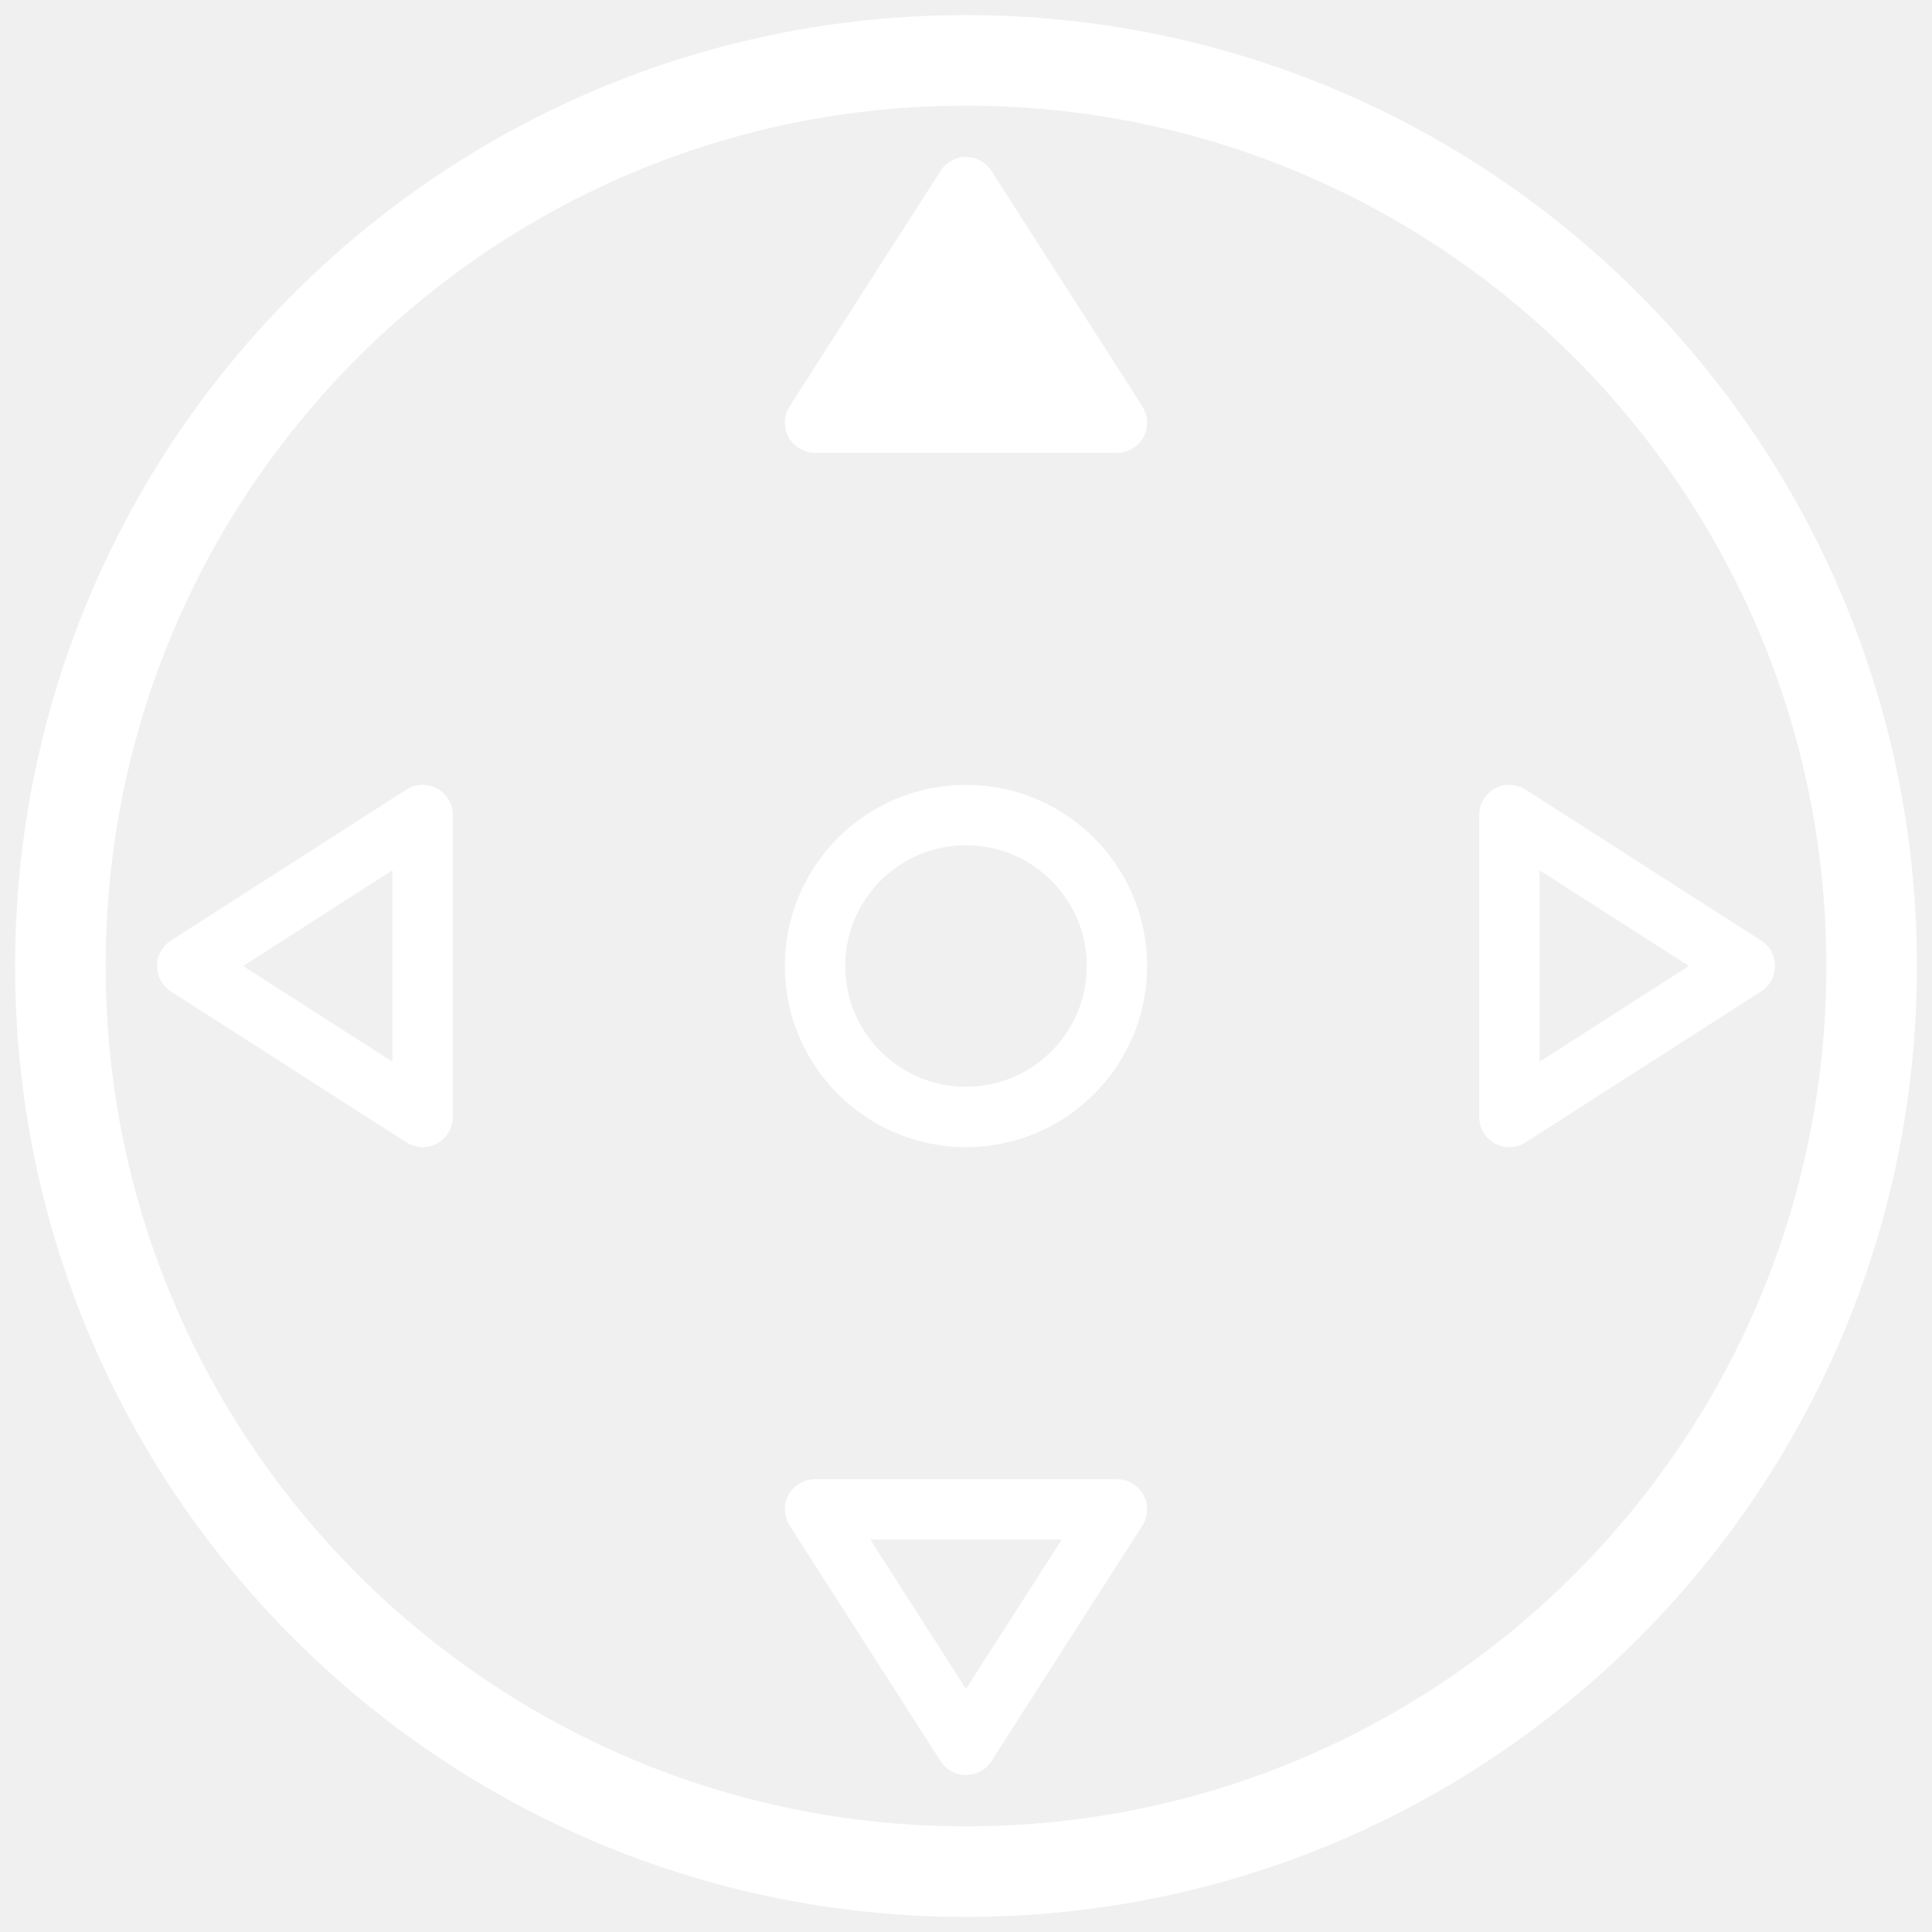
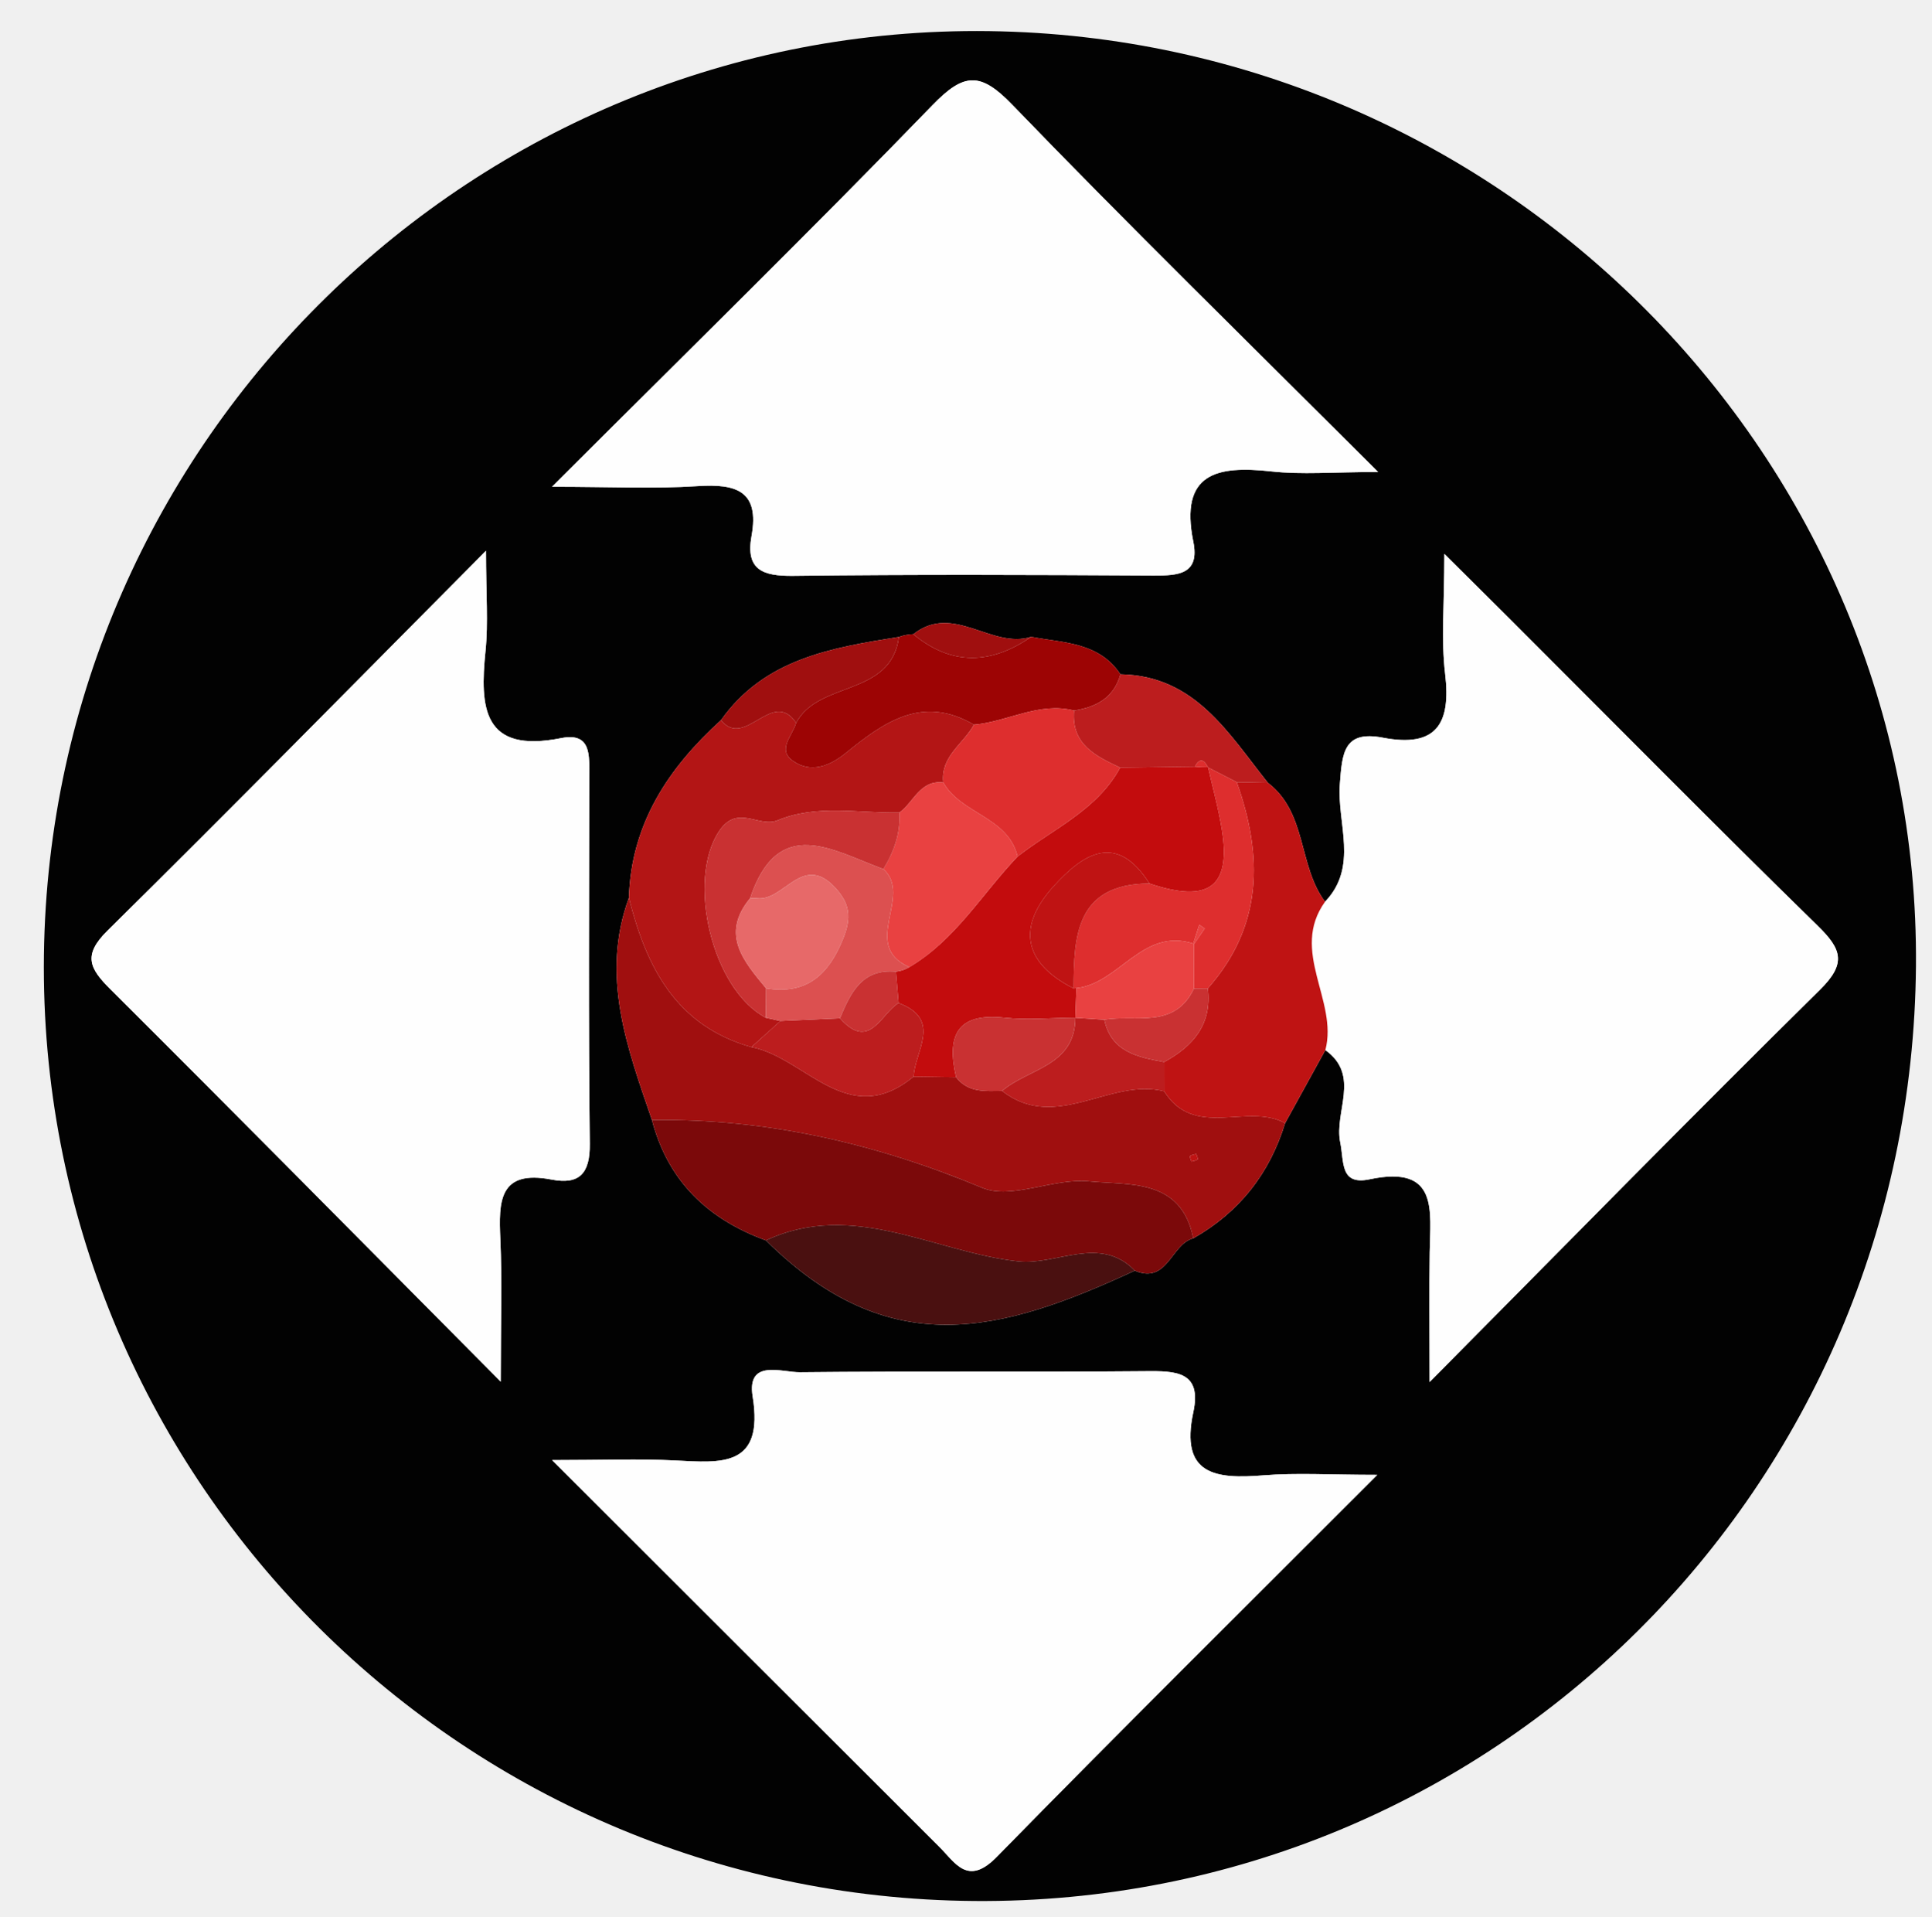
- <svg xmlns="http://www.w3.org/2000/svg" width="64" height="64" version="1.1" viewBox="0 0 64 64">
-   <circle id="circle" cx="32" cy="32" r="30" fill="none" stroke="#fff" stroke-width="3" />
-   <polygon id="analog_up" points="27,14 37,14 32,6.2" fill="#fff" stroke="#fff" stroke-linejoin="round" stroke-width="2" />
-   <polygon id="analog_right" points="50,27 50,37 57.8,32" fill="none" stroke="#fff" stroke-linejoin="round" stroke-width="2" />
-   <polygon id="analog_down" points="27,50 37,50 32,57.8" fill="none" stroke="#fff" stroke-linejoin="round" stroke-width="2" />
-   <polygon id="analog_left" points="14,27 14,37 6.2,32" fill="none" stroke="#fff" stroke-linejoin="round" stroke-width="2" />
-   <circle id="analog_thumb" cx="32" cy="32" r="5" fill="none" stroke="#fff" stroke-linejoin="round" stroke-width="2" />
+ <svg xmlns="http://www.w3.org/2000/svg" version="1.1" id="Capa_1" x="0px" y="0px" width="131.03px" height="130.03px" viewBox="0 0 131.03 130.03" enable-background="new 0 0 131.03 130.03" xml:space="preserve">
+   <g>
+     <path fill-rule="evenodd" clip-rule="evenodd" fill="#020202" d="M129.994,65.523c-0.29,35.445-28.743,63.696-63.878,63.426   C30.864,128.678,2.526,99.878,2.98,64.785C3.434,29.806,32.249,1.644,67.104,2.111C102.002,2.58,130.276,31.089,129.994,65.523z    M76.02,45.742c-1.455-2.191-3.857-2.126-6.057-2.542c-2.686,0.849-5.282-2.325-7.996-0.18c-0.335,0.012-0.66,0.073-0.976,0.186   c-4.563,0.729-9.121,1.47-12.075,5.644c-3.573,3.244-6.096,7.031-6.247,12.05c-1.939,5.28-0.123,10.171,1.563,15.075   c1.081,4.141,3.797,6.731,7.734,8.165c8.403,8.325,15.957,6.251,25.028,2.053c2.244,0.938,2.453-1.808,3.966-2.192   c3.123-1.771,5.184-4.389,6.233-7.813c0.91-1.653,1.82-3.306,2.73-4.958c2.413,1.73,0.583,4.183,1.01,6.262   c0.271,1.319-0.032,2.932,1.996,2.503c4.715-0.997,4.111,2.157,4.074,4.972c-0.034,2.566-0.007,5.133-0.007,8.782   c9.374-9.449,17.855-18.104,26.485-26.61c1.817-1.792,1.475-2.749-0.153-4.34c-7.033-6.873-13.942-13.872-20.898-20.822   c-1.292-1.29-2.59-2.573-4.433-4.404c0,3.469-0.224,5.829,0.053,8.129c0.41,3.4-0.591,5.034-4.227,4.338   c-2.661-0.511-2.758,1.039-2.917,3.157c-0.199,2.654,1.283,5.58-1.001,7.97c-1.83-2.431-1.213-6.039-3.879-8.068   C83.347,49.75,81.094,45.827,76.02,45.742z M37.452,33.018c3.997,0,6.949,0.147,9.878-0.044c2.592-0.169,4.22,0.301,3.661,3.379   c-0.419,2.304,0.756,2.731,2.82,2.707c8.153-0.1,16.307-0.065,24.46-0.021c1.669,0.009,3.142-0.074,2.693-2.296   c-0.94-4.659,1.606-5.175,5.287-4.767c2.064,0.229,4.174,0.041,7.252,0.041C84.748,23.271,76.596,15.31,68.688,7.113   c-2.172-2.251-3.28-2.191-5.421,0.021C55.051,15.615,46.609,23.876,37.452,33.018z M33.974,93.724c0-4.071,0.097-6.872-0.028-9.661   c-0.114-2.55-0.115-4.745,3.485-4.049c1.884,0.363,2.607-0.421,2.584-2.43c-0.097-8.319-0.042-16.64-0.038-24.96   c0.001-1.34,0.162-2.967-1.896-2.557c-5.318,1.061-5.537-2.035-5.14-5.92c0.192-1.891,0.033-3.817,0.033-6.79   C23.89,46.5,15.655,54.882,7.289,63.132c-1.694,1.671-1.208,2.567,0.202,3.972C16.08,75.655,24.595,84.28,33.974,93.724z    M37.46,99.043c9.288,9.276,17.76,17.744,26.242,26.201c1.12,1.116,1.95,2.731,3.924,0.715   c8.313-8.491,16.763-16.851,25.821-25.916c-3.209,0-5.483-0.146-7.73,0.034c-3.221,0.26-5.672-0.01-4.751-4.294   c0.593-2.762-1.193-2.79-3.229-2.771c-7.82,0.071-15.642-0.012-23.462,0.071c-1.227,0.014-3.623-0.928-3.208,1.648   c0.775,4.821-2.122,4.501-5.268,4.337C43.37,98.94,40.927,99.043,37.46,99.043z" />
+     <path fill-rule="evenodd" clip-rule="evenodd" fill="#FEFEFE" d="M89.904,61.165c2.285-2.391,0.803-5.317,1.002-7.971   c0.159-2.118,0.256-3.667,2.917-3.157c3.636,0.696,4.637-0.938,4.227-4.338c-0.277-2.3-0.053-4.66-0.053-8.129   c1.843,1.832,3.142,3.115,4.433,4.404c6.956,6.951,13.866,13.949,20.898,20.822c1.628,1.591,1.971,2.548,0.153,4.34   c-8.63,8.506-17.111,17.161-26.485,26.61c0-3.649-0.026-6.216,0.007-8.782c0.037-2.815,0.641-5.968-4.074-4.972   c-2.028,0.429-1.725-1.184-1.996-2.503c-0.427-2.079,1.403-4.531-1.009-6.263C90.803,67.872,87.49,64.524,89.904,61.165z" />
+     <path fill-rule="evenodd" clip-rule="evenodd" fill="#FEFEFE" d="M37.452,33.018c9.157-9.142,17.6-17.403,25.814-25.885   c2.142-2.211,3.25-2.272,5.421-0.021c7.908,8.197,16.06,16.159,24.816,24.905c-3.078,0-5.188,0.188-7.252-0.041   c-3.681-0.408-6.228,0.108-5.287,4.767c0.449,2.222-1.024,2.305-2.693,2.296c-8.153-0.045-16.308-0.079-24.46,0.021   c-2.064,0.024-3.239-0.403-2.82-2.707c0.559-3.079-1.068-3.548-3.661-3.379C44.401,33.166,41.449,33.018,37.452,33.018z" />
+     <path fill-rule="evenodd" clip-rule="evenodd" fill="#FEFEFE" d="M33.974,93.724C24.595,84.28,16.08,75.655,7.491,67.104   c-1.411-1.405-1.896-2.3-0.202-3.972c8.366-8.25,16.601-16.633,25.685-25.775c0,2.972,0.159,4.898-0.033,6.79   c-0.396,3.886-0.178,6.981,5.14,5.92c2.058-0.41,1.897,1.217,1.896,2.557c-0.004,8.32-0.059,16.641,0.038,24.96   c0.023,2.009-0.7,2.793-2.584,2.43c-3.601-0.696-3.6,1.499-3.485,4.049C34.07,86.853,33.974,89.653,33.974,93.724z" />
+     <path fill-rule="evenodd" clip-rule="evenodd" fill="#FEFEFE" d="M37.46,99.043c3.467,0,5.909-0.103,8.339,0.025   c3.146,0.164,6.042,0.484,5.268-4.337c-0.414-2.576,1.981-1.634,3.208-1.648c7.82-0.083,15.642,0,23.462-0.071   c2.036-0.019,3.822,0.009,3.229,2.771c-0.921,4.284,1.53,4.554,4.751,4.294c2.247-0.181,4.521-0.034,7.73-0.034   c-9.059,9.065-17.508,17.425-25.821,25.916c-1.974,2.016-2.804,0.401-3.924-0.715C55.221,116.787,46.749,108.319,37.46,99.043z" />
+     <path fill-rule="evenodd" clip-rule="evenodd" fill="#A00F0F" d="M44.232,75.974c-1.687-4.903-3.502-9.794-1.563-15.075   c1.174,4.686,3.19,8.68,8.31,10.128c3.663,0.699,6.548,5.671,11.006,2.002c0.961,0.014,1.922,0.028,2.884,0.042   c0.816,1.062,1.983,0.94,3.118,0.929c3.66,2.844,7.335-0.915,11,0.024c2.06,3.284,5.651,0.754,8.206,2.162   c-1.049,3.425-3.11,6.042-6.232,7.813c-0.809-4.078-4.326-3.595-7.075-3.867c-2.397-0.237-5.252,1.268-7.252,0.436   C59.409,77.562,52.038,75.867,44.232,75.974z M81.166,78.274c-0.146,0.043-0.316,0.057-0.425,0.146   c-0.042,0.034,0.058,0.241,0.093,0.369c0.146-0.044,0.316-0.058,0.425-0.146C81.3,78.608,81.201,78.402,81.166,78.274z" />
+     <path fill-rule="evenodd" clip-rule="evenodd" fill="#7B090A" d="M44.232,75.974c7.806-0.107,15.177,1.587,22.402,4.595   c2,0.832,4.855-0.673,7.252-0.436c2.749,0.272,6.266-0.211,7.075,3.867c-1.514,0.384-1.723,3.129-3.966,2.191   c-2.36-2.441-5.298-0.349-7.894-0.628c-5.66-0.609-11.212-4.189-17.134-1.424C48.03,82.705,45.313,80.115,44.232,75.974z" />
+     <path fill-rule="evenodd" clip-rule="evenodd" fill="#B31515" d="M50.979,71.028c-5.12-1.449-7.136-5.443-8.31-10.128   c0.149-5.019,2.672-8.806,6.246-12.05c1.63,2.019,3.483-2.21,5.101,0.183c-0.238,0.862-1.317,1.813-0.214,2.585   c1.203,0.844,2.48,0.355,3.569-0.529c2.582-2.096,5.208-3.983,8.709-1.933c-0.704,1.301-2.277,2.142-2.082,3.922   c-1.58-0.178-1.999,1.336-2.973,2.041c-2.766,0.056-5.585-0.583-8.271,0.528c-1.265,0.524-2.718-1.136-3.965,0.734   c-2.211,3.313-0.5,10.724,3.174,12.658c0.329,0.072,0.657,0.145,0.987,0.216C52.293,69.845,51.636,70.436,50.979,71.028z" />
+     <path fill-rule="evenodd" clip-rule="evenodd" fill="#BF1313" d="M87.194,76.187c-2.555-1.408-6.146,1.122-8.206-2.162   c0-0.662-0.001-1.325-0.002-1.987c1.978-1.075,3.258-2.565,2.962-4.99c3.744-4.229,3.75-8.983,1.966-13.99   c0.704,0.013,1.407,0.025,2.111,0.038c2.666,2.029,2.049,5.636,3.878,8.067c-2.414,3.36,0.898,6.708,0.021,10.064   C89.014,72.881,88.104,74.534,87.194,76.187z" />
+     <path fill-rule="evenodd" clip-rule="evenodd" fill="#4A1010" d="M51.967,84.139c5.922-2.766,11.474,0.814,17.134,1.424   c2.596,0.279,5.534-1.813,7.894,0.628C67.923,90.391,60.37,92.464,51.967,84.139z" />
+     <path fill-rule="evenodd" clip-rule="evenodd" fill="#9D0404" d="M66.082,49.156c-3.501-2.051-6.128-0.164-8.71,1.932   c-1.088,0.884-2.366,1.374-3.569,0.529c-1.103-0.772-0.024-1.724,0.214-2.585c1.534-2.888,6.434-1.749,6.974-5.826   c0.316-0.113,0.641-0.174,0.976-0.186c2.618,2.169,5.287,2.048,7.996,0.18c2.2,0.415,4.602,0.351,6.058,2.542   c-0.446,1.593-1.643,2.223-3.146,2.457C70.479,47.589,68.364,48.961,66.082,49.156z" />
+     <path fill-rule="evenodd" clip-rule="evenodd" fill="#BC1D1E" d="M72.873,48.201c1.505-0.235,2.701-0.866,3.147-2.458   c5.074,0.084,7.327,4.008,10.005,7.353c-0.703-0.012-1.407-0.024-2.109-0.038c-0.648-0.333-1.296-0.666-1.945-0.999l-0.013-0.013   c-0.271-0.536-0.562-0.645-0.888-0.044c-1.689,0.023-3.378,0.046-5.068,0.069C74.339,51.283,72.672,50.498,72.873,48.201z" />
+     <path fill-rule="evenodd" clip-rule="evenodd" fill="#A00F0F" d="M60.99,43.206c-0.54,4.078-5.44,2.938-6.974,5.826   c-1.617-2.393-3.47,1.836-5.101-0.183C51.869,44.676,56.427,43.935,60.99,43.206z" />
+     <path fill-rule="evenodd" clip-rule="evenodd" fill="#A00F0F" d="M69.962,43.2c-2.709,1.868-5.378,1.989-7.996-0.18   C64.681,40.875,67.276,44.049,69.962,43.2z" />
+     <path fill-rule="evenodd" clip-rule="evenodd" fill="#C30C0D" d="M76.002,52.071c1.689-0.023,3.378-0.046,5.067-0.068   c0.295,0.03,0.591,0.044,0.889,0.043c0,0,0.013,0.013,0.013,0.012c0.315,1.408,0.705,2.804,0.933,4.227   c0.622,3.889-0.893,4.994-4.918,3.645c-2.248-3.538-4.518-1.989-6.483,0.167c-2.512,2.757-2.095,5.206,1.335,6.949   c0,0,0.193-0.018,0.192-0.018c-0.024,0.67-0.048,1.34-0.072,2.01l0.001-0.007c-1.611,0.011-3.237,0.169-4.829,0   c-3.298-0.348-3.886,1.315-3.261,4.042c-0.96-0.015-1.922-0.029-2.883-0.043c0.084-1.751,1.97-3.87-1.018-4.995   c-0.06-0.708-0.12-1.417-0.18-2.125c0.326-0.037,0.629-0.14,0.909-0.31c3.125-1.839,4.929-4.972,7.347-7.502   C71.468,56.211,74.438,54.952,76.002,52.071z" />
+     <path fill-rule="evenodd" clip-rule="evenodd" fill="#BC1D1E" d="M60.967,68.035c2.988,1.125,1.103,3.244,1.018,4.995   c-4.458,3.669-7.343-1.303-11.006-2.002c0.657-0.592,1.313-1.183,1.971-1.776c1.347-0.062,2.693-0.12,4.04-0.18   C58.994,71.327,59.747,68.785,60.967,68.035z" />
+     <path fill-rule="evenodd" clip-rule="evenodd" fill="#BC1D1E" d="M78.986,72.039c0,0.662,0.001,1.325,0.002,1.987   c-3.665-0.939-7.34,2.82-11-0.024c1.779-1.535,4.962-1.665,4.971-4.97l-0.001,0.007c0.655,0.043,1.31,0.086,1.965,0.129   C75.4,71.365,77.189,71.708,78.986,72.039z" />
+     <path fill-rule="evenodd" clip-rule="evenodd" fill="#C93132" d="M72.958,69.031c-0.008,3.305-3.191,3.435-4.971,4.97   c-1.135,0.011-2.302,0.133-3.118-0.929c-0.626-2.725-0.038-4.389,3.26-4.041C69.721,69.2,71.348,69.042,72.958,69.031z" />
+     <path fill-rule="evenodd" clip-rule="evenodd" fill="#BF1313" d="M81.166,78.274c0.035,0.128,0.134,0.334,0.093,0.368   c-0.109,0.089-0.279,0.103-0.425,0.146c-0.035-0.128-0.135-0.335-0.093-0.369C80.85,78.331,81.02,78.317,81.166,78.274z" />
+     <path fill-rule="evenodd" clip-rule="evenodd" fill="#DE2E2E" d="M76.002,52.071c-1.564,2.88-4.534,4.14-6.96,6.026   c-0.656-2.704-3.838-2.869-5.042-5.02c-0.196-1.78,1.378-2.621,2.082-3.922c2.283-0.194,4.398-1.566,6.792-0.956   C72.672,50.498,74.339,51.283,76.002,52.071z" />
+     <path fill-rule="evenodd" clip-rule="evenodd" fill="#E94141" d="M64,53.077c1.205,2.151,4.387,2.316,5.042,5.02   c-2.417,2.532-4.221,5.664-7.342,7.507c-3.357-1.479,0.269-4.818-1.766-6.654c0.722-1.175,1.166-2.43,1.092-3.833   C62,54.414,62.42,52.899,64,53.077z" />
+     <path fill-rule="evenodd" clip-rule="evenodd" fill="#C93132" d="M61.026,55.118c0.074,1.403-0.37,2.658-1.092,3.834   c-3.434-1.255-7.133-3.728-9.043,1.98c-2.029,2.462-0.427,4.278,1.086,6.111c-0.005,0.665-0.01,1.33-0.014,1.996   c-3.674-1.934-5.385-9.345-3.174-12.658c1.248-1.87,2.701-0.21,3.965-0.734C55.441,54.535,58.26,55.173,61.026,55.118z" />
+     <path fill-rule="evenodd" clip-rule="evenodd" fill="#DC5050" d="M51.963,69.038c0.004-0.666,0.009-1.331,0.014-1.996   c2.747,0.442,4.229-0.905,5.223-3.354c0.583-1.436,0.484-2.402-0.579-3.521c-2.182-2.294-3.434,0.968-5.238,0.768   c-0.163-0.018-0.329-0.003-0.493-0.004c1.91-5.708,5.61-3.235,9.043-1.98c2.034,1.834-1.592,5.174,1.765,6.653   c-0.284,0.166-0.587,0.269-0.91,0.307c-2.318-0.213-3.083,1.446-3.8,3.161c-1.346,0.06-2.693,0.118-4.04,0.18   C52.621,69.183,52.292,69.11,51.963,69.038z" />
+     <path fill-rule="evenodd" clip-rule="evenodd" fill="#DE2E2E" d="M77.985,59.929c4.026,1.349,5.54,0.244,4.918-3.645   c-0.228-1.422-0.617-2.818-0.933-4.227c0.649,0.334,1.297,0.667,1.945,1c1.782,5.007,1.776,9.761-1.967,13.991   c-0.314-0.001-0.628,0.002-0.942,0.007c0.001-1.003,0.002-2.006,0.003-3.011c0.243-0.354,0.486-0.707,0.729-1.061   c-0.124-0.085-0.247-0.169-0.37-0.254c-0.135,0.425-0.271,0.85-0.406,1.274c-3.451-1.106-5.024,2.712-7.934,3.023   c0,0-0.193,0.018-0.191,0.018C72.851,63.441,73.025,59.955,77.985,59.929z" />
+     <path fill-rule="evenodd" clip-rule="evenodd" fill="#C93132" d="M81.007,67.055c0.314-0.005,0.628-0.008,0.942-0.007   c0.295,2.425-0.985,3.915-2.963,4.99c-1.797-0.331-3.586-0.674-4.064-2.874C77.071,68.808,79.694,69.82,81.007,67.055z" />
+     <path fill-rule="evenodd" clip-rule="evenodd" fill="#DE2E2E" d="M81.958,52.046c-0.297,0.001-0.594-0.013-0.889-0.043   C81.396,51.401,81.688,51.51,81.958,52.046z" />
+     <path fill-rule="evenodd" clip-rule="evenodd" fill="#BF1313" d="M77.985,59.929c-4.96,0.025-5.134,3.512-5.146,7.116   c-3.432-1.744-3.849-4.192-1.337-6.949C73.467,57.94,75.737,56.392,77.985,59.929z" />
+     <path fill-rule="evenodd" clip-rule="evenodd" fill="#E94141" d="M81.007,67.055c-1.313,2.765-3.936,1.753-6.085,2.11   c-0.655-0.041-1.311-0.084-1.965-0.127c0.024-0.67,0.047-1.34,0.072-2.01c2.91-0.312,4.484-4.13,7.935-3.023l0.047,0.041   C81.01,65.049,81.009,66.052,81.007,67.055z" />
+     <path fill-rule="evenodd" clip-rule="evenodd" fill="#C93132" d="M56.99,69.072c0.717-1.715,1.482-3.374,3.8-3.161   c0.058,0.707,0.118,1.416,0.178,2.124C59.747,68.785,58.994,71.327,56.99,69.072z" />
+     <path fill-rule="evenodd" clip-rule="evenodd" fill="#E76969" d="M50.891,60.932c0.165,0.001,0.331-0.014,0.493,0.004   c1.804,0.2,3.056-3.063,5.238-0.768c1.063,1.119,1.162,2.084,0.579,3.521c-0.995,2.45-2.477,3.797-5.223,3.354   C50.464,65.21,48.862,63.394,50.891,60.932z" />
+     <path fill-rule="evenodd" clip-rule="evenodd" fill="#E94141" d="M80.963,64.004c0.135-0.425,0.271-0.85,0.406-1.274   c0.124,0.085,0.247,0.169,0.37,0.254c-0.243,0.354-0.486,0.707-0.729,1.061C81.011,64.045,80.963,64.004,80.963,64.004z" />
+   </g>
</svg>
